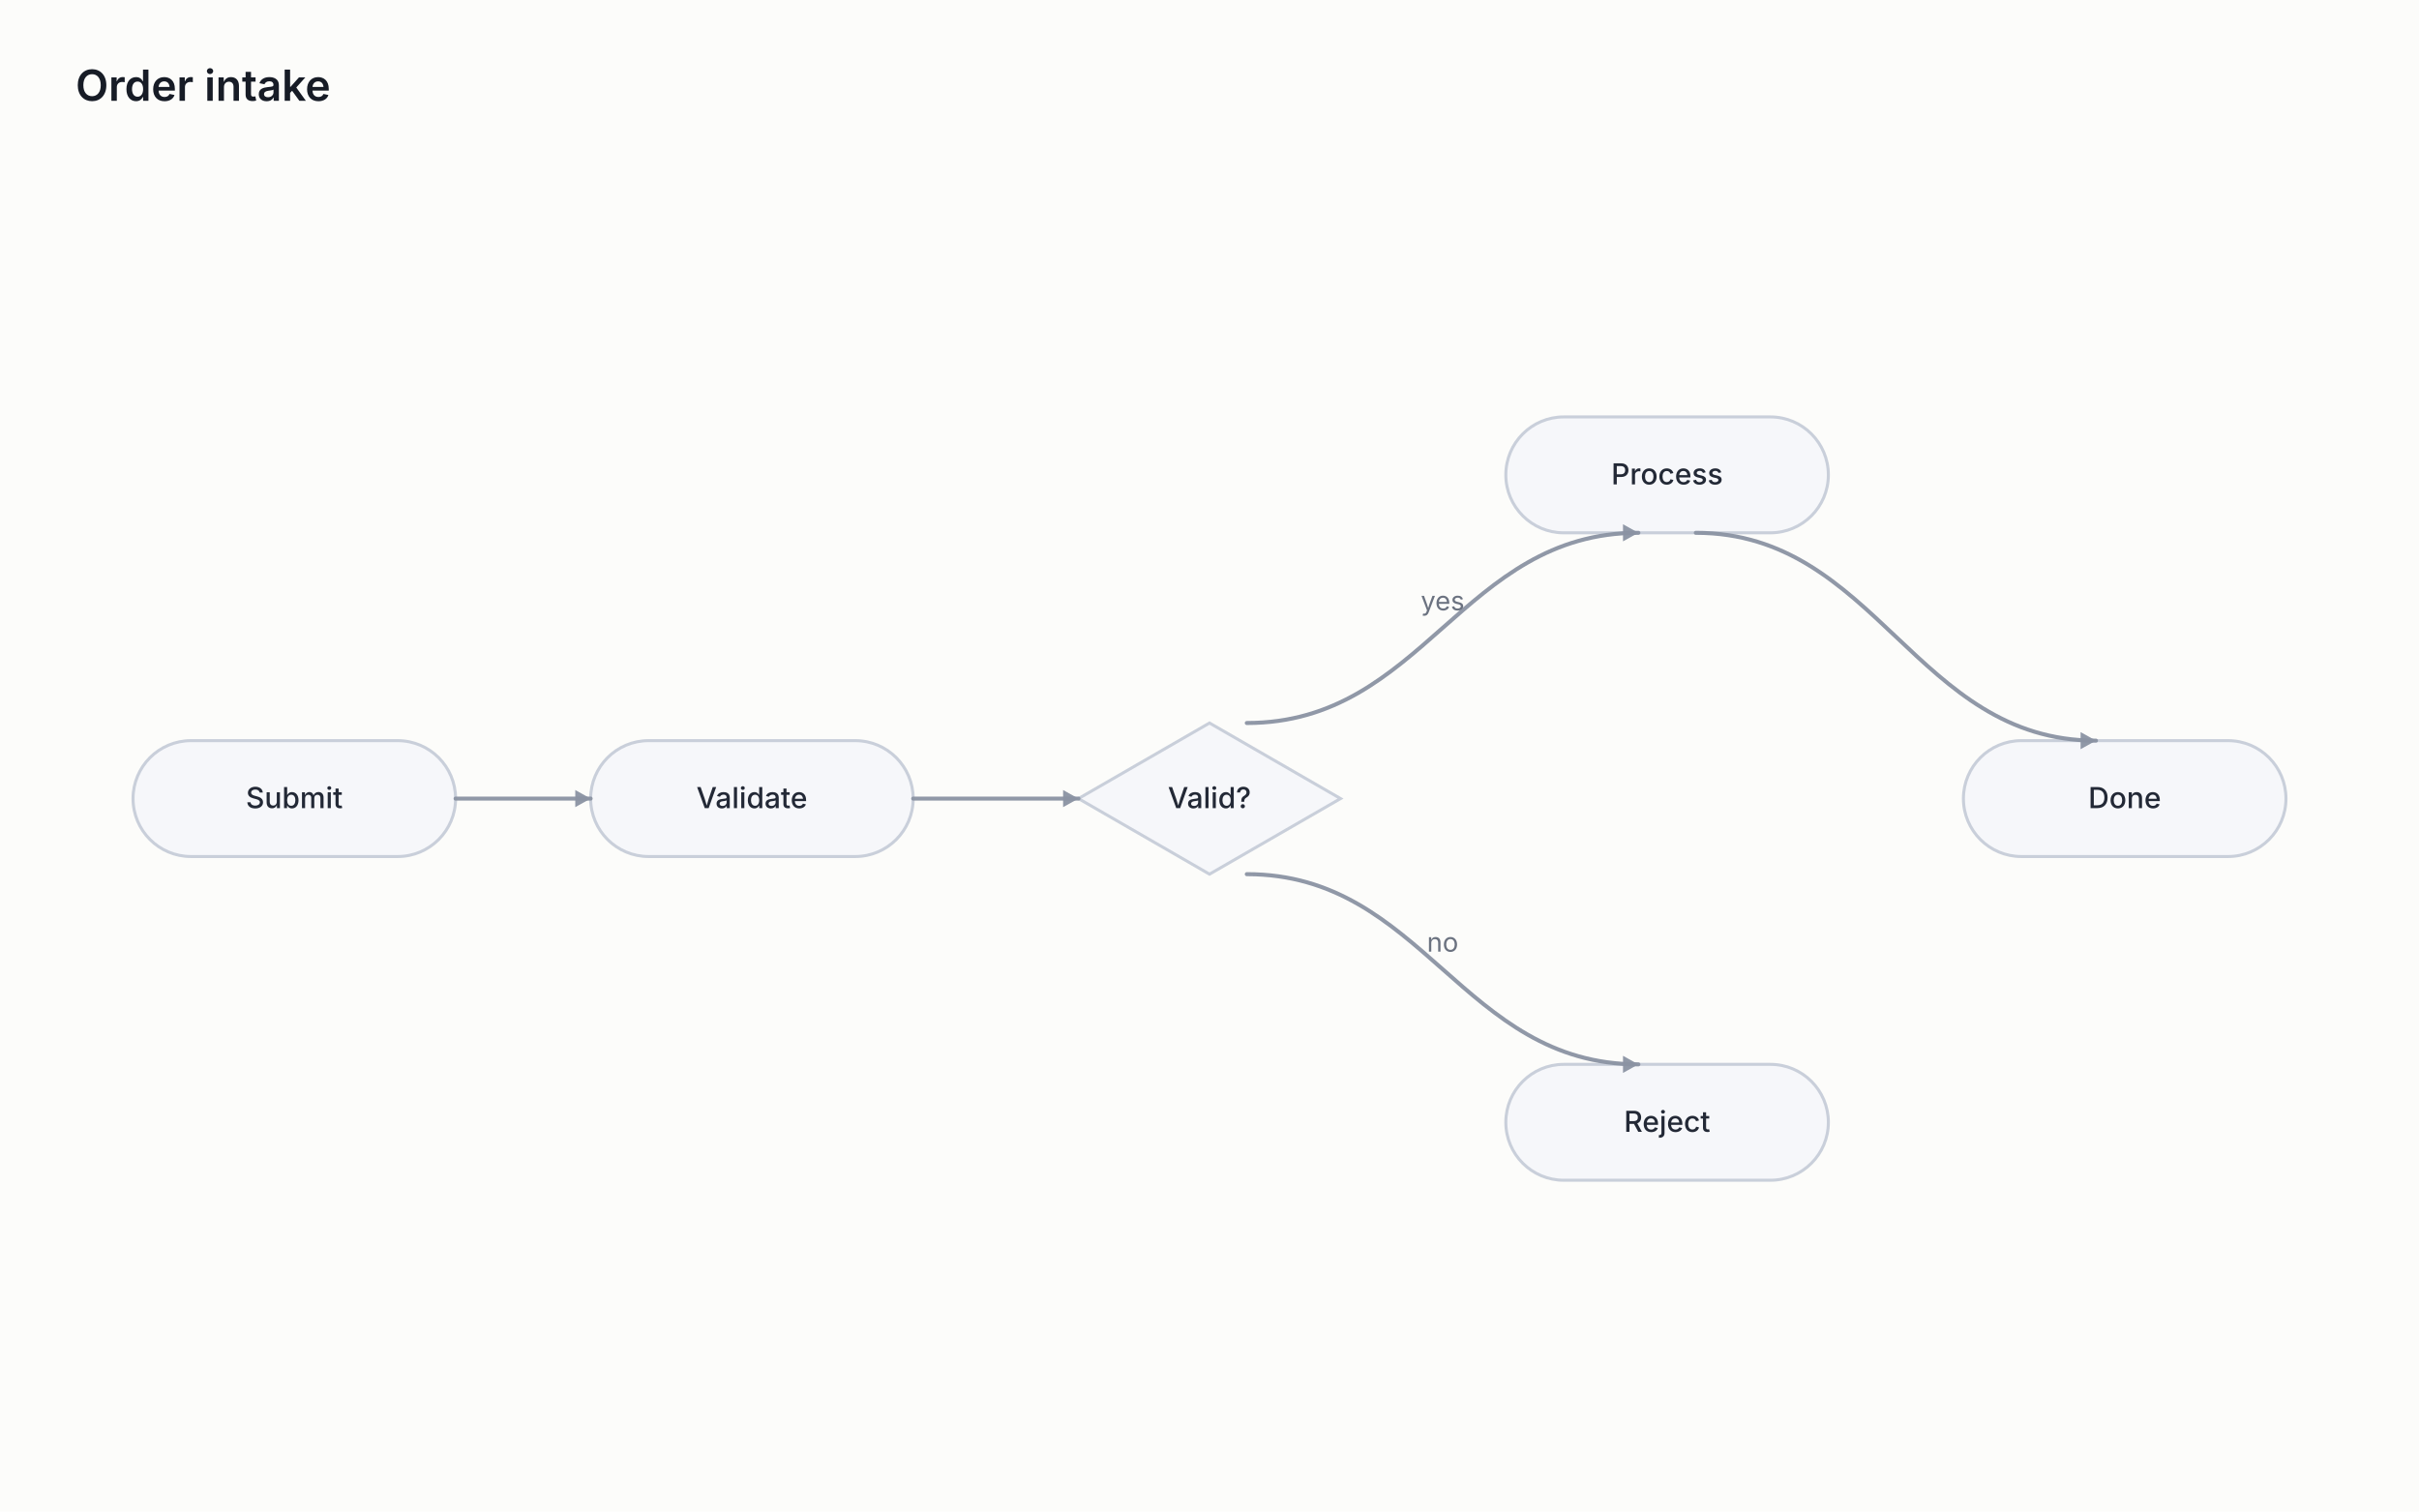
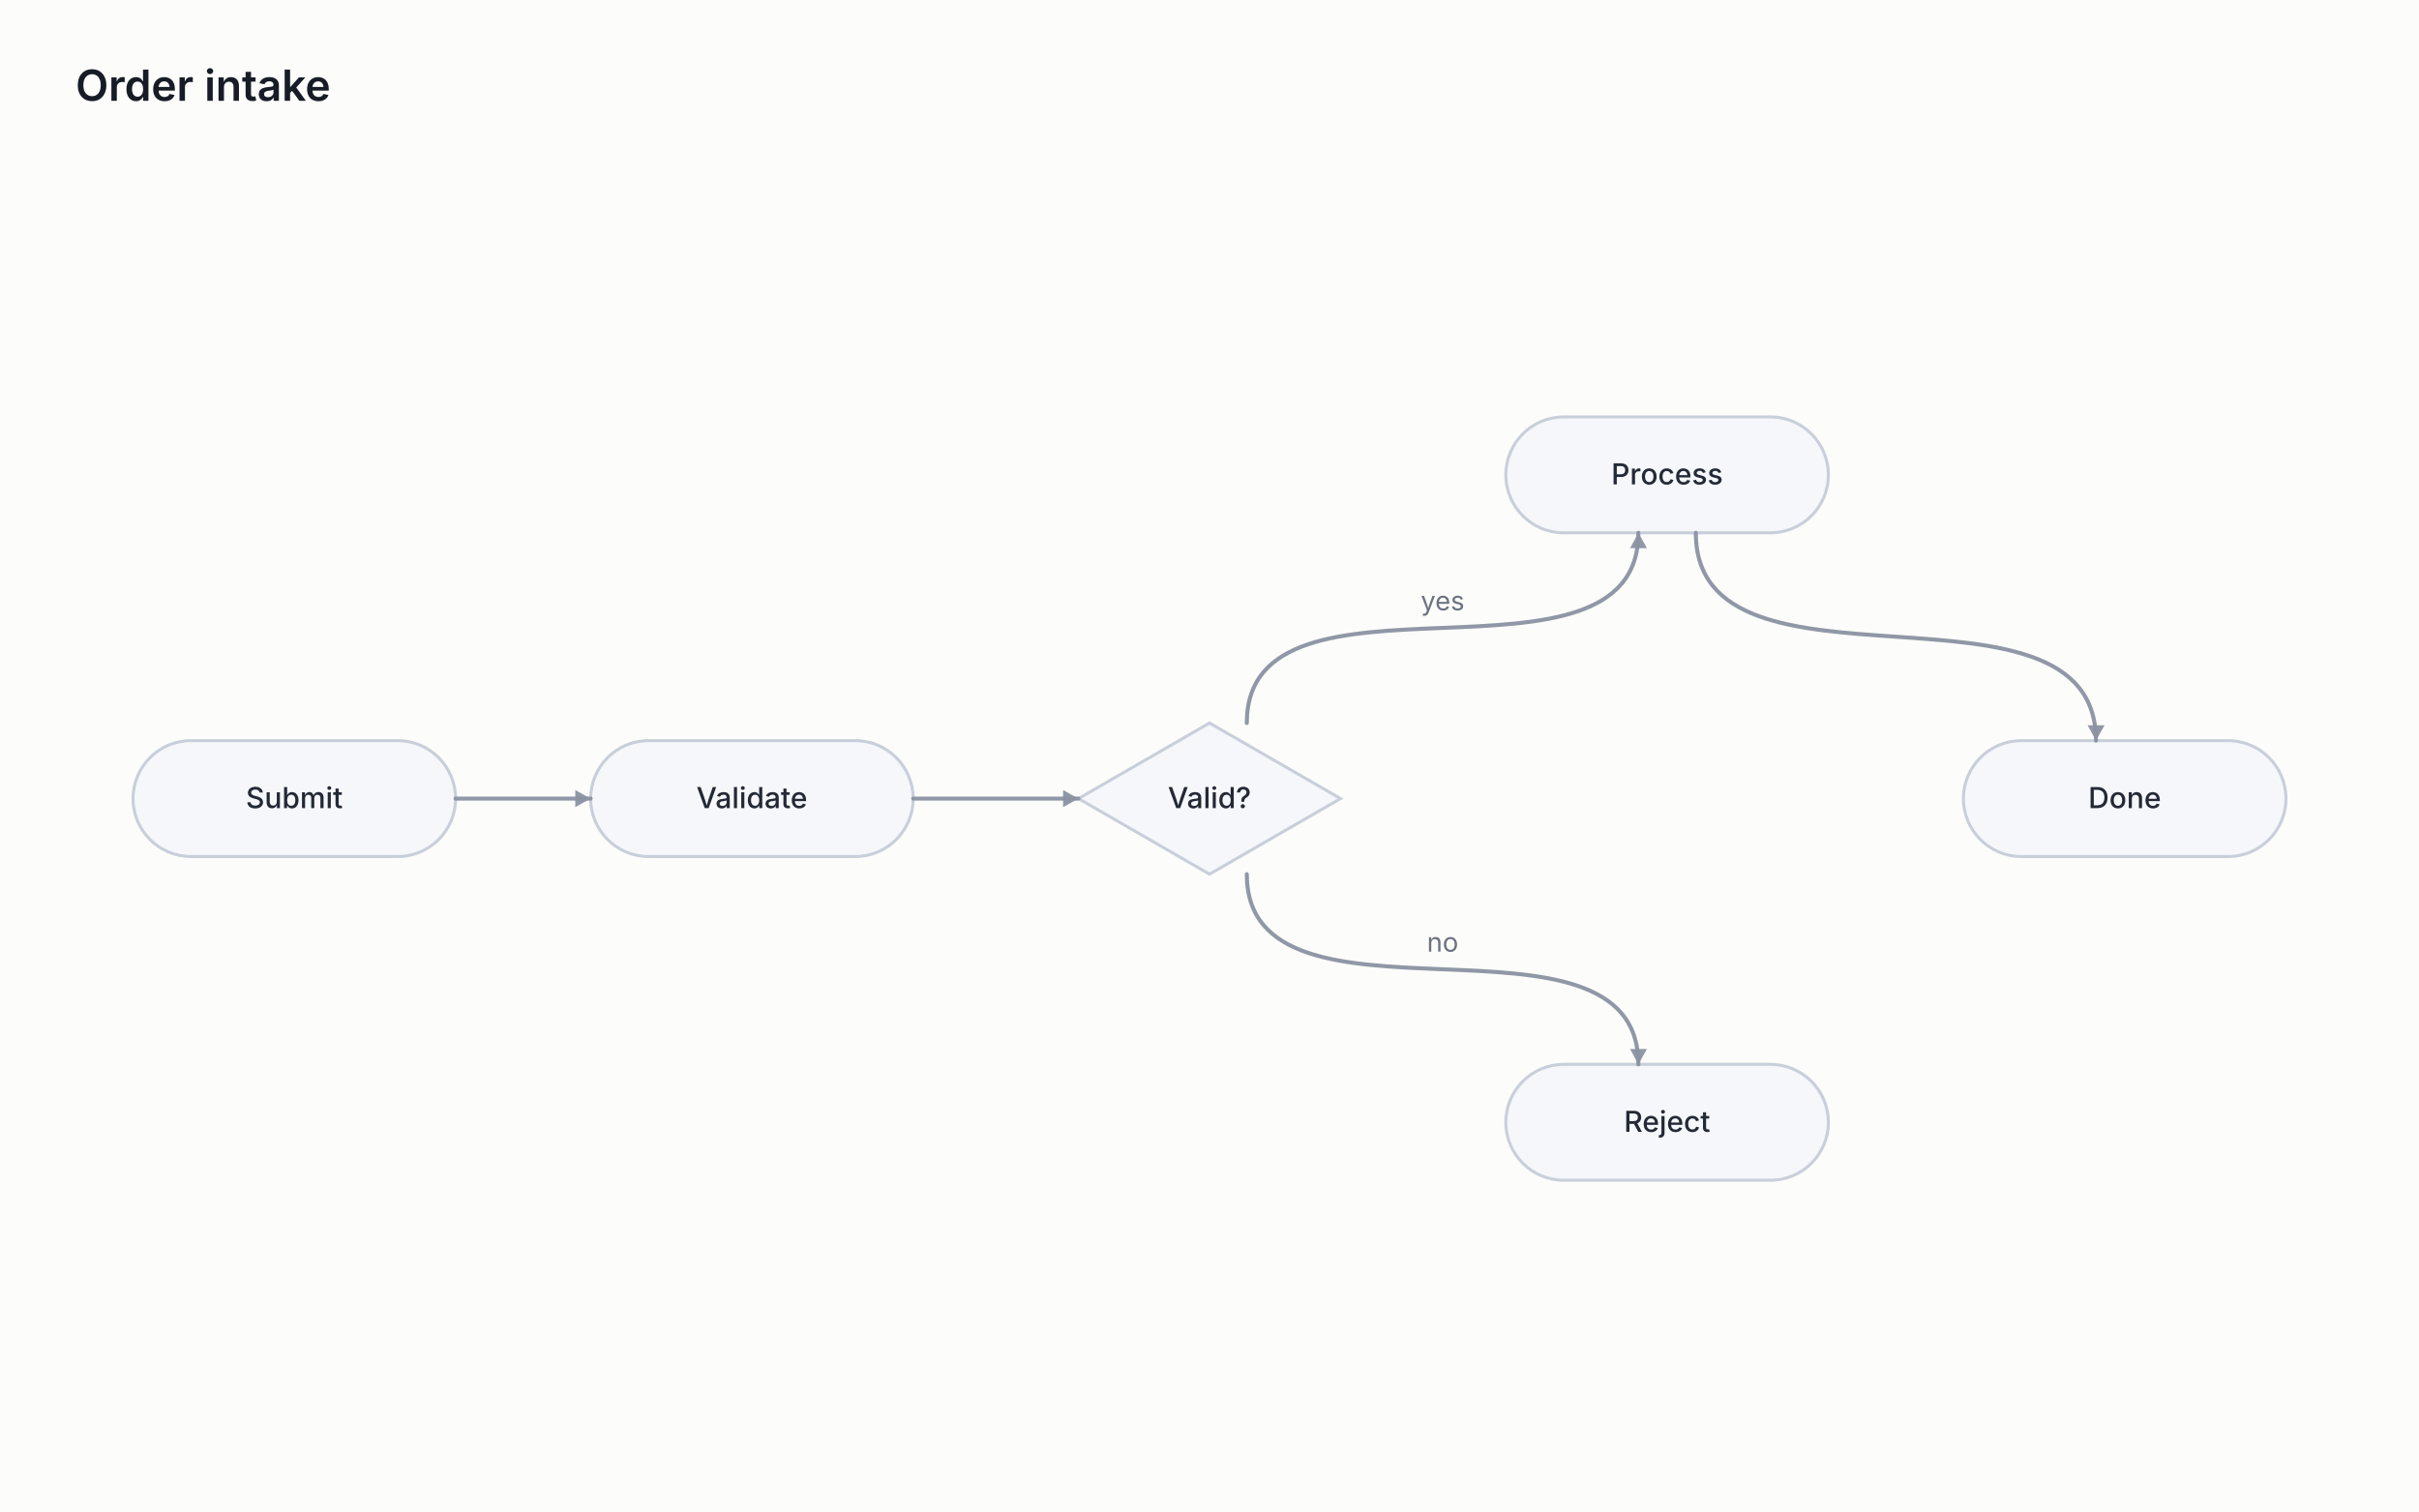
<svg xmlns="http://www.w3.org/2000/svg" viewBox="0 0 960 600" width="960" height="600" font-family="Inter, -apple-system, 'Segoe UI', 'Helvetica Neue', Arial, sans-serif">
  <rect x="0" y="0" width="960" height="600" fill="#FCFCFA" />
  <rect x="52.8" y="294" width="128" height="46" rx="23" fill="#F6F7FA" stroke="#C9CFDA" stroke-width="1.2" opacity="1" id="glyph:g1" />
  <rect x="234.4" y="294" width="128" height="46" rx="23" fill="#F6F7FA" stroke="#C9CFDA" stroke-width="1.2" opacity="1" id="glyph:g2" />
  <polygon points="480.0,287.0 532.0,317.0 480.0,347.0 428.0,317.0" fill="#F6F7FA" stroke="#C9CFDA" stroke-width="1.2" opacity="1" id="glyph:g3" />
  <rect x="597.6" y="165.5" width="128" height="46" rx="23" fill="#F6F7FA" stroke="#C9CFDA" stroke-width="1.2" opacity="1" id="glyph:g4" />
  <rect x="597.6" y="422.5" width="128" height="46" rx="23" fill="#F6F7FA" stroke="#C9CFDA" stroke-width="1.2" opacity="1" id="glyph:g5" />
  <rect x="779.2" y="294" width="128" height="46" rx="23" fill="#F6F7FA" stroke="#C9CFDA" stroke-width="1.2" opacity="1" id="glyph:g6" />
-   <path d="M180.8,317.0 C204.9,317.0 210.3,317.0 234.4,317.0" fill="none" stroke="#8B93A3" stroke-width="1.6" opacity="0.95" stroke-linecap="round" id="cord:c1" />
-   <path d="M362.4,317.0 C391.9,317.0 398.5,317.0 428.0,317.0" fill="none" stroke="#8B93A3" stroke-width="1.6" opacity="0.95" stroke-linecap="round" id="cord:c2" />
-   <path d="M494.8,287.0 C564.8,287.0 580.3,211.5 650.2,211.5" fill="none" stroke="#8B93A3" stroke-width="1.6" opacity="0.95" stroke-linecap="round" id="cord:c3" />
-   <path d="M494.8,347.0 C564.8,347.0 580.3,422.5 650.2,422.5" fill="none" stroke="#8B93A3" stroke-width="1.6" opacity="0.95" stroke-linecap="round" id="cord:c4" />
-   <path d="M673.0,211.5 C744.5,211.5 760.3,294.0 831.8,294.0" fill="none" stroke="#8B93A3" stroke-width="1.6" opacity="0.95" stroke-linecap="round" id="cord:c5" />
+   <path d="M180.8,317.0 C206.8,317.0 208.4,317.0 234.4,317.0" fill="none" stroke="#8B93A3" stroke-width="1.6" opacity="0.95" stroke-linecap="round" id="cord:c1" />
+   <path d="M362.4,317.0 C388.6,317.0 401.8,317.0 428.0,317.0" fill="none" stroke="#8B93A3" stroke-width="1.6" opacity="0.95" stroke-linecap="round" id="cord:c2" />
+   <path d="M494.8,287.0 C494.8,217.9 650.2,280.6 650.2,211.5" fill="none" stroke="#8B93A3" stroke-width="1.6" opacity="0.95" stroke-linecap="round" id="cord:c3" />
+   <path d="M494.8,347.0 C494.8,416.1 650.2,353.4 650.2,422.5" fill="none" stroke="#8B93A3" stroke-width="1.6" opacity="0.95" stroke-linecap="round" id="cord:c4" />
+   <path d="M673.0,211.5 C673.0,283.1 831.8,222.4 831.8,294.0" fill="none" stroke="#8B93A3" stroke-width="1.6" opacity="0.95" stroke-linecap="round" id="cord:c5" />
  <polygon points="234.4,317.0 228.3,320.4 228.3,313.6" fill="#8B93A3" opacity="0.95" id="barb:c1:h" />
  <polygon points="428.0,317.0 421.9,320.4 421.9,313.6" fill="#8B93A3" opacity="0.95" id="barb:c2:h" />
-   <polygon points="650.2,211.5 644.1,214.9 644.1,208.1" fill="#8B93A3" opacity="0.95" id="barb:c3:h" />
-   <polygon points="650.2,422.5 644.1,425.9 644.1,419.1" fill="#8B93A3" opacity="0.95" id="barb:c4:h" />
-   <polygon points="831.8,294.0 825.7,297.4 825.7,290.6" fill="#8B93A3" opacity="0.95" id="barb:c5:h" />
+   <polygon points="650.2,211.5 653.6,217.6 646.9,217.6" fill="#8B93A3" opacity="0.95" id="barb:c3:h" />
+   <polygon points="650.2,422.5 646.9,416.4 653.6,416.4" fill="#8B93A3" opacity="0.95" id="barb:c4:h" />
+   <polygon points="831.8,294.0 828.5,287.9 835.2,287.9" fill="#8B93A3" opacity="0.95" id="barb:c5:h" />
  <text x="572.53" y="242.25" fill="#6B7280" font-size="10.5" text-anchor="middle" id="badge:cord:c3">yes</text>
  <text x="572.53" y="377.75" fill="#6B7280" font-size="10.5" text-anchor="middle" id="badge:cord:c4">no</text>
  <text x="116.8" y="320.78" fill="#232936" font-size="11.5" font-weight="500" text-anchor="middle" id="badge:g1">Submit</text>
  <text x="298.4" y="320.78" fill="#232936" font-size="11.5" font-weight="500" text-anchor="middle" id="badge:g2">Validate</text>
  <text x="480" y="320.78" fill="#232936" font-size="11.5" font-weight="500" text-anchor="middle" id="badge:g3">Valid?</text>
  <text x="661.6" y="192.28" fill="#232936" font-size="11.5" font-weight="500" text-anchor="middle" id="badge:g4">Process</text>
  <text x="661.6" y="449.28" fill="#232936" font-size="11.5" font-weight="500" text-anchor="middle" id="badge:g5">Reject</text>
  <text x="843.2" y="320.78" fill="#232936" font-size="11.5" font-weight="500" text-anchor="middle" id="badge:g6">Done</text>
  <text x="30" y="40" fill="#171C26" font-size="17" font-weight="600" text-anchor="start" id="title:root">Order intake</text>
</svg>
